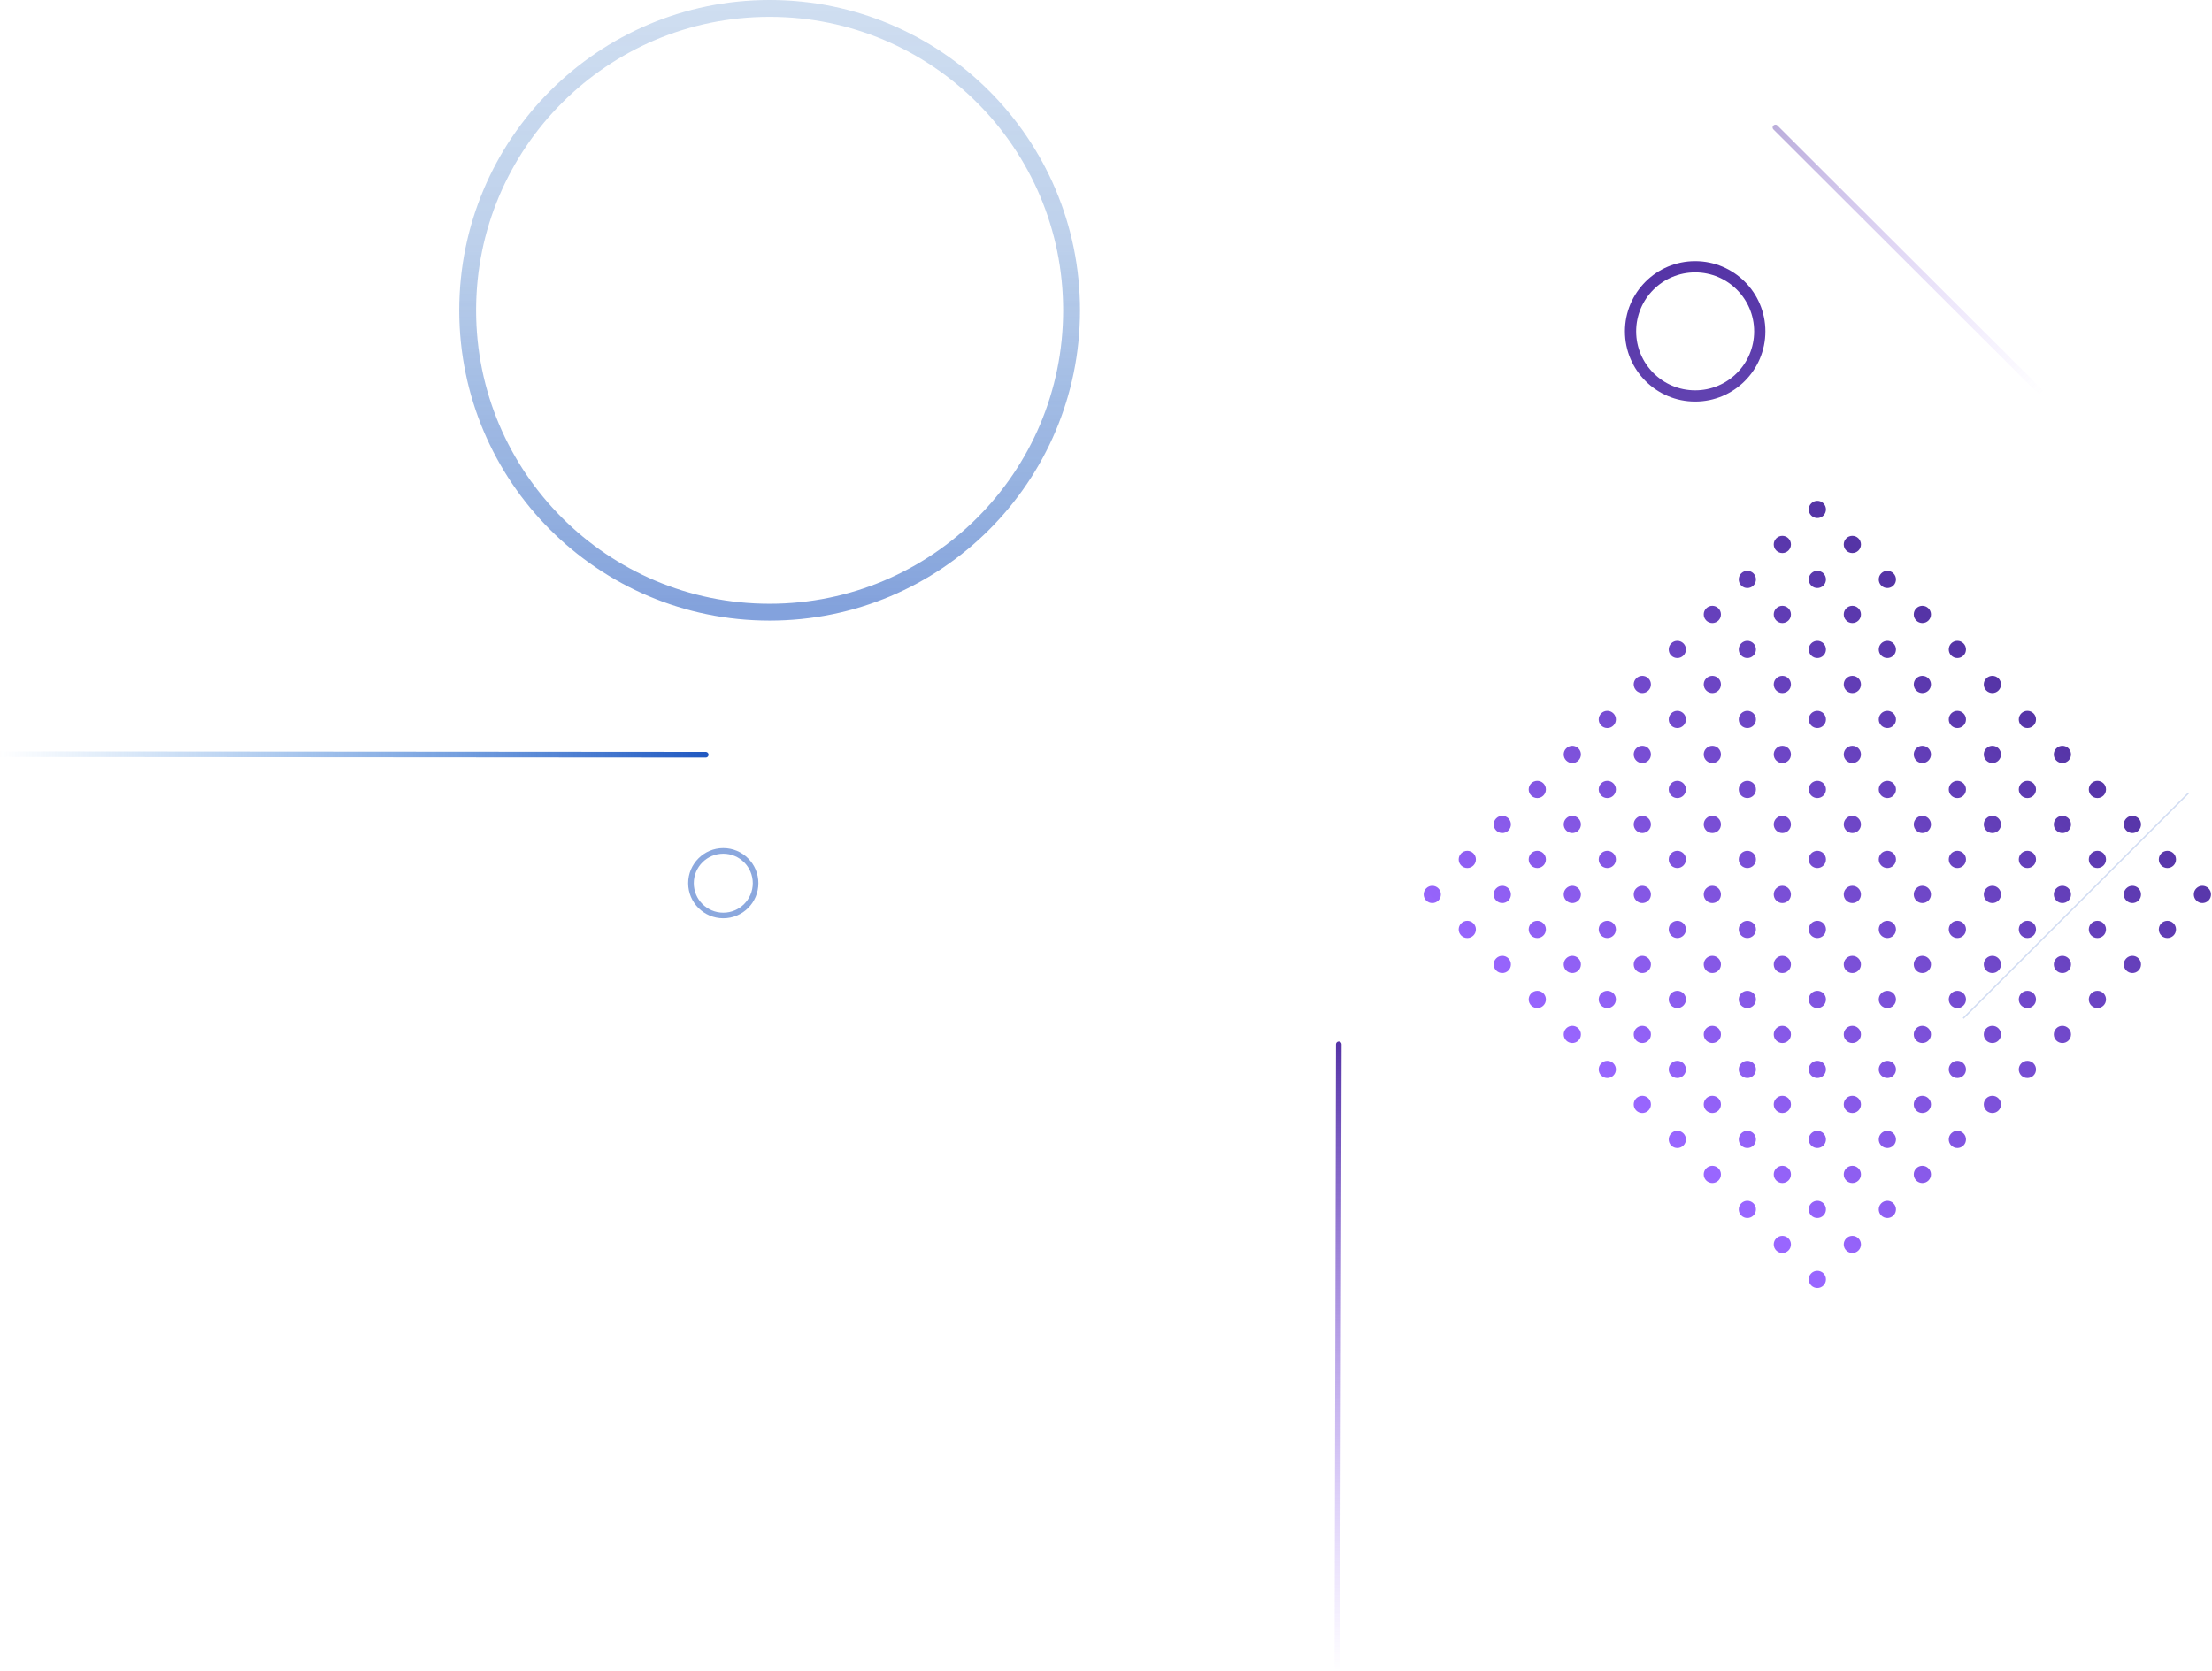
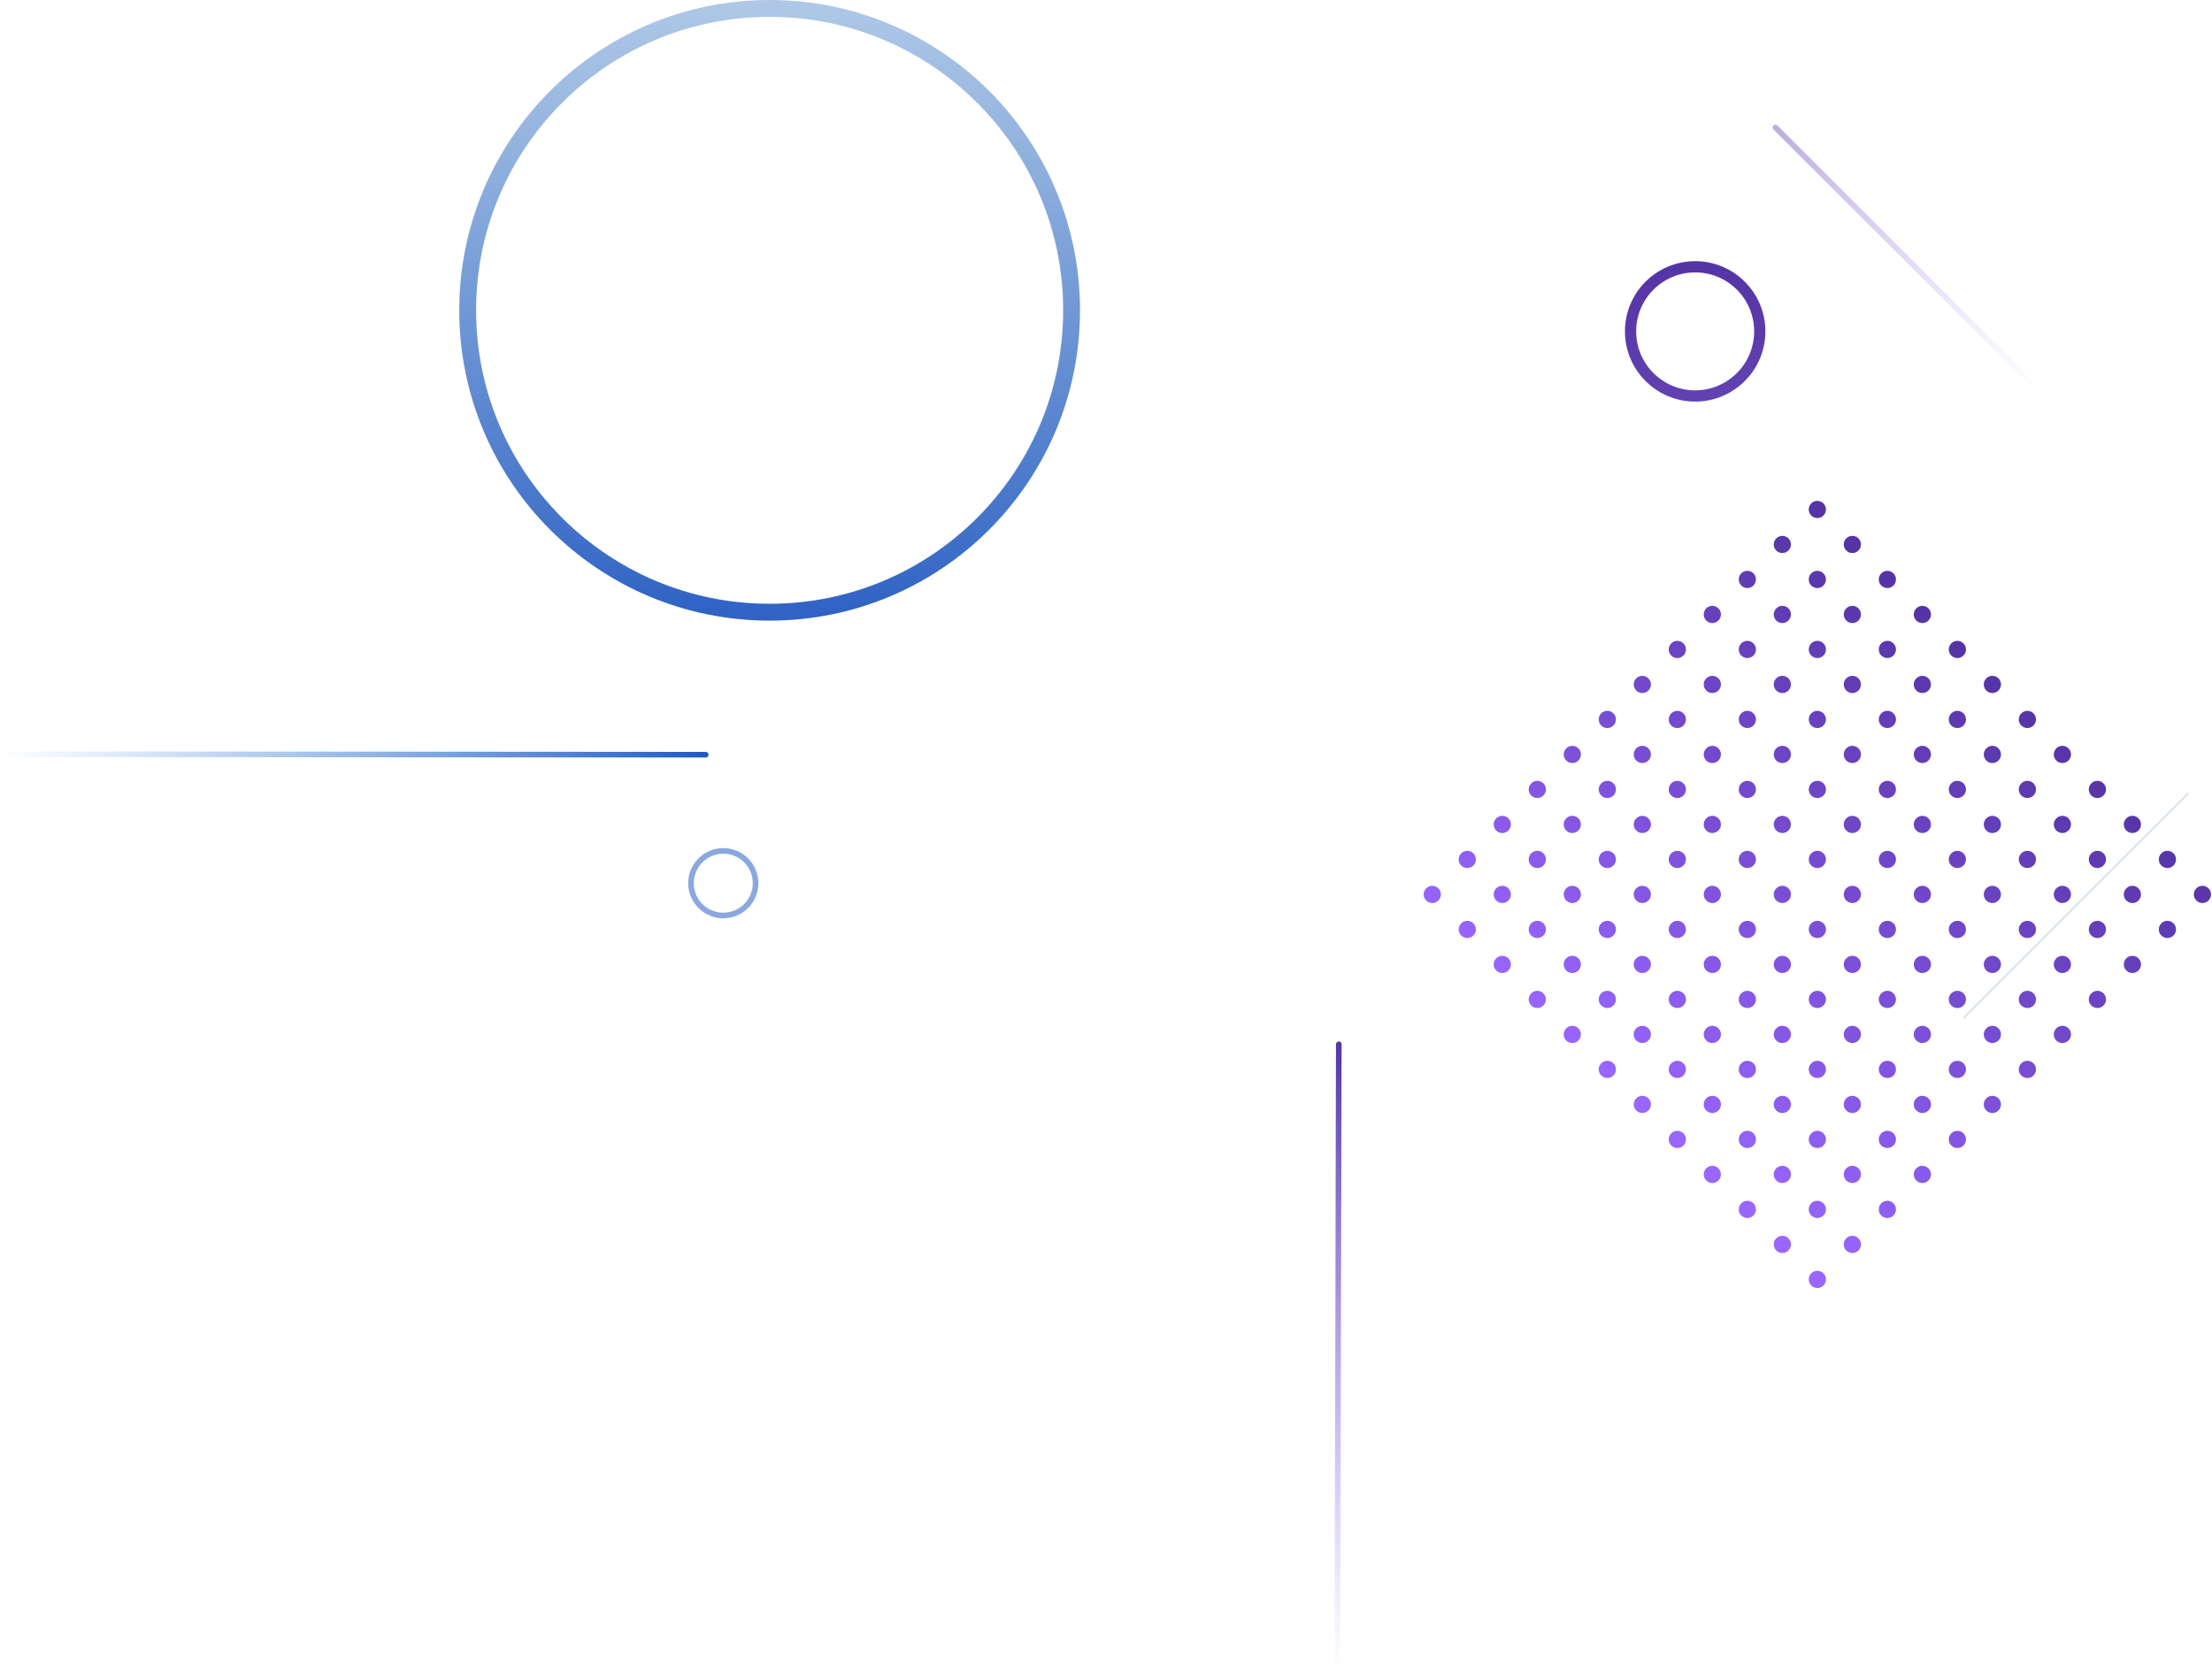
<svg xmlns="http://www.w3.org/2000/svg" width="1575" height="1190" viewBox="0 0 1575 1190">
  <defs>
    <linearGradient id="nbb-bg-d-dark-a" x1="50%" x2="41.962%" y1="100%" y2="0%">
      <stop offset="0%" stop-color="#96F" />
      <stop offset="100%" stop-color="#5534A6" />
    </linearGradient>
    <linearGradient id="nbb-bg-d-dark-b" x1="50.008%" x2="50.007%" y1="0%" y2="100%">
      <stop offset="0%" stop-color="#2A6CBE" stop-opacity=".381" />
-       <stop offset="38.688%" stop-color="#2062BC" stop-opacity=".496" />
-       <stop offset="66.583%" stop-color="#1C5ABD" stop-opacity=".7" />
-       <stop offset="85.354%" stop-color="#1956BC" stop-opacity=".8" />
      <stop offset="100%" stop-color="#1851BE" stop-opacity=".9" />
    </linearGradient>
    <linearGradient id="nbb-bg-d-dark-c" x1="50%" x2="41.962%" y1="100%" y2="0%">
      <stop offset="0%" stop-color="#6142B0" />
      <stop offset="100%" stop-color="#5534A6" />
    </linearGradient>
    <linearGradient id="nbb-bg-d-dark-d" x1="50%" x2="50%" y1="100%" y2="0%">
      <stop offset="0%" stop-color="#96F" stop-opacity="0" />
      <stop offset="100%" stop-color="#5534A6" />
    </linearGradient>
    <linearGradient id="nbb-bg-d-dark-e" x1="50%" x2="50%" y1="100%" y2="0%">
      <stop offset="0%" stop-color="#96F" stop-opacity="0" />
      <stop offset="100%" stop-color="#5534A6" />
    </linearGradient>
    <linearGradient id="nbb-bg-d-dark-f" x1="4.846%" x2="103.193%" y1="0%" y2="0%">
      <stop offset="0%" stop-color="#3589E0" stop-opacity="0" />
      <stop offset="100%" stop-color="#1851BE" />
    </linearGradient>
  </defs>
  <g fill="none" fill-rule="evenodd" transform="translate(-27)">
    <path fill="url(#nbb-bg-d-dark-a)" d="M217.625,387.739 C221.01,387.739 223.755,390.484 223.755,393.87 C223.755,397.255 221.01,400 217.625,400 C214.239,400 211.494,397.255 211.494,393.87 C211.494,390.484 214.239,387.739 217.625,387.739 Z M252.874,387.739 C256.259,387.739 259.004,390.484 259.004,393.87 C259.004,397.255 256.259,400 252.874,400 C249.488,400 246.743,397.255 246.743,393.87 C246.743,390.484 249.488,387.739 252.874,387.739 Z M288.123,387.739 C291.508,387.739 294.253,390.484 294.253,393.87 C294.253,397.255 291.508,400 288.123,400 C284.737,400 281.992,397.255 281.992,393.87 C281.992,390.484 284.737,387.739 288.123,387.739 Z M323.372,387.739 C326.757,387.739 329.502,390.484 329.502,393.87 C329.502,397.255 326.757,400 323.372,400 C319.986,400 317.241,397.255 317.241,393.87 C317.241,390.484 319.986,387.739 323.372,387.739 Z M358.621,387.739 C362.006,387.739 364.751,390.484 364.751,393.87 C364.751,397.255 362.006,400 358.621,400 C355.235,400 352.49,397.255 352.49,393.87 C352.49,390.484 355.235,387.739 358.621,387.739 Z M393.87,387.739 C397.255,387.739 400,390.484 400,393.87 C400,397.255 397.255,400 393.87,400 C390.484,400 387.739,397.255 387.739,393.87 C387.739,390.484 390.484,387.739 393.87,387.739 Z M6.13,387.739 C9.516,387.739 12.261,390.484 12.261,393.87 C12.261,397.255 9.516,400 6.13,400 C2.745,400 -1.28785871e-13,397.255 -1.28785871e-13,393.87 C-1.28785871e-13,390.484 2.745,387.739 6.13,387.739 Z M41.379,387.739 C44.765,387.739 47.51,390.484 47.51,393.87 C47.51,397.255 44.765,400 41.379,400 C37.994,400 35.249,397.255 35.249,393.87 C35.249,390.484 37.994,387.739 41.379,387.739 Z M76.628,387.739 C80.014,387.739 82.759,390.484 82.759,393.87 C82.759,397.255 80.014,400 76.628,400 C73.243,400 70.498,397.255 70.498,393.87 C70.498,390.484 73.243,387.739 76.628,387.739 Z M111.877,387.739 C115.263,387.739 118.008,390.484 118.008,393.87 C118.008,397.255 115.263,400 111.877,400 C108.492,400 105.747,397.255 105.747,393.87 C105.747,390.484 108.492,387.739 111.877,387.739 Z M147.126,387.739 C150.512,387.739 153.257,390.484 153.257,393.87 C153.257,397.255 150.512,400 147.126,400 C143.741,400 140.996,397.255 140.996,393.87 C140.996,390.484 143.741,387.739 147.126,387.739 Z M182.375,387.739 C185.761,387.739 188.506,390.484 188.506,393.87 C188.506,397.255 185.761,400 182.375,400 C178.99,400 176.245,397.255 176.245,393.87 C176.245,390.484 178.99,387.739 182.375,387.739 Z M6.13,352.49 C9.516,352.49 12.261,355.235 12.261,358.621 C12.261,362.006 9.516,364.751 6.13,364.751 C2.745,364.751 -1.28785871e-13,362.006 -1.28785871e-13,358.621 C-1.28785871e-13,355.235 2.745,352.49 6.13,352.49 Z M41.379,352.49 C44.765,352.49 47.51,355.235 47.51,358.621 C47.51,362.006 44.765,364.751 41.379,364.751 C37.994,364.751 35.249,362.006 35.249,358.621 C35.249,355.235 37.994,352.49 41.379,352.49 Z M76.628,352.49 C80.014,352.49 82.759,355.235 82.759,358.621 C82.759,362.006 80.014,364.751 76.628,364.751 C73.243,364.751 70.498,362.006 70.498,358.621 C70.498,355.235 73.243,352.49 76.628,352.49 Z M323.372,352.49 C326.757,352.49 329.502,355.235 329.502,358.621 C329.502,362.006 326.757,364.751 323.372,364.751 C319.986,364.751 317.241,362.006 317.241,358.621 C317.241,355.235 319.986,352.49 323.372,352.49 Z M358.621,352.49 C362.006,352.49 364.751,355.235 364.751,358.621 C364.751,362.006 362.006,364.751 358.621,364.751 C355.235,364.751 352.49,362.006 352.49,358.621 C352.49,355.235 355.235,352.49 358.621,352.49 Z M393.87,352.49 C397.255,352.49 400,355.235 400,358.621 C400,362.006 397.255,364.751 393.87,364.751 C390.484,364.751 387.739,362.006 387.739,358.621 C387.739,355.235 390.484,352.49 393.87,352.49 Z M111.877,352.49 C115.263,352.49 118.008,355.235 118.008,358.621 C118.008,362.006 115.263,364.751 111.877,364.751 C108.492,364.751 105.747,362.006 105.747,358.621 C105.747,355.235 108.492,352.49 111.877,352.49 Z M147.126,352.49 C150.512,352.49 153.257,355.235 153.257,358.621 C153.257,362.006 150.512,364.751 147.126,364.751 C143.741,364.751 140.996,362.006 140.996,358.621 C140.996,355.235 143.741,352.49 147.126,352.49 Z M182.375,352.49 C185.761,352.49 188.506,355.235 188.506,358.621 C188.506,362.006 185.761,364.751 182.375,364.751 C178.99,364.751 176.245,362.006 176.245,358.621 C176.245,355.235 178.99,352.49 182.375,352.49 Z M217.625,352.49 C221.01,352.49 223.755,355.235 223.755,358.621 C223.755,362.006 221.01,364.751 217.625,364.751 C214.239,364.751 211.494,362.006 211.494,358.621 C211.494,355.235 214.239,352.49 217.625,352.49 Z M252.874,352.49 C256.259,352.49 259.004,355.235 259.004,358.621 C259.004,362.006 256.259,364.751 252.874,364.751 C249.488,364.751 246.743,362.006 246.743,358.621 C246.743,355.235 249.488,352.49 252.874,352.49 Z M288.123,352.49 C291.508,352.49 294.253,355.235 294.253,358.621 C294.253,362.006 291.508,364.751 288.123,364.751 C284.737,364.751 281.992,362.006 281.992,358.621 C281.992,355.235 284.737,352.49 288.123,352.49 Z M323.372,317.241 C326.757,317.241 329.502,319.986 329.502,323.372 C329.502,326.757 326.757,329.502 323.372,329.502 C319.986,329.502 317.241,326.757 317.241,323.372 C317.241,319.986 319.986,317.241 323.372,317.241 Z M252.874,317.241 C256.259,317.241 259.004,319.986 259.004,323.372 C259.004,326.757 256.259,329.502 252.874,329.502 C249.488,329.502 246.743,326.757 246.743,323.372 C246.743,319.986 249.488,317.241 252.874,317.241 Z M358.621,317.241 C362.006,317.241 364.751,319.986 364.751,323.372 C364.751,326.757 362.006,329.502 358.621,329.502 C355.235,329.502 352.49,326.757 352.49,323.372 C352.49,319.986 355.235,317.241 358.621,317.241 Z M111.877,317.241 C115.263,317.241 118.008,319.986 118.008,323.372 C118.008,326.757 115.263,329.502 111.877,329.502 C108.492,329.502 105.747,326.757 105.747,323.372 C105.747,319.986 108.492,317.241 111.877,317.241 Z M6.13,317.241 C9.516,317.241 12.261,319.986 12.261,323.372 C12.261,326.757 9.516,329.502 6.13,329.502 C2.745,329.502 -1.28785871e-13,326.757 -1.28785871e-13,323.372 C-1.28785871e-13,319.986 2.745,317.241 6.13,317.241 Z M147.126,317.241 C150.512,317.241 153.257,319.986 153.257,323.372 C153.257,326.757 150.512,329.502 147.126,329.502 C143.741,329.502 140.996,326.757 140.996,323.372 C140.996,319.986 143.741,317.241 147.126,317.241 Z M288.123,317.241 C291.508,317.241 294.253,319.986 294.253,323.372 C294.253,326.757 291.508,329.502 288.123,329.502 C284.737,329.502 281.992,326.757 281.992,323.372 C281.992,319.986 284.737,317.241 288.123,317.241 Z M41.379,317.241 C44.765,317.241 47.51,319.986 47.51,323.372 C47.51,326.757 44.765,329.502 41.379,329.502 C37.994,329.502 35.249,326.757 35.249,323.372 C35.249,319.986 37.994,317.241 41.379,317.241 Z M182.375,317.241 C185.761,317.241 188.506,319.986 188.506,323.372 C188.506,326.757 185.761,329.502 182.375,329.502 C178.99,329.502 176.245,326.757 176.245,323.372 C176.245,319.986 178.99,317.241 182.375,317.241 Z M217.625,317.241 C221.01,317.241 223.755,319.986 223.755,323.372 C223.755,326.757 221.01,329.502 217.625,329.502 C214.239,329.502 211.494,326.757 211.494,323.372 C211.494,319.986 214.239,317.241 217.625,317.241 Z M393.87,317.241 C397.255,317.241 400,319.986 400,323.372 C400,326.757 397.255,329.502 393.87,329.502 C390.484,329.502 387.739,326.757 387.739,323.372 C387.739,319.986 390.484,317.241 393.87,317.241 Z M76.628,317.241 C80.014,317.241 82.759,319.986 82.759,323.372 C82.759,326.757 80.014,329.502 76.628,329.502 C73.243,329.502 70.498,326.757 70.498,323.372 C70.498,319.986 73.243,317.241 76.628,317.241 Z M41.379,281.992 C44.765,281.992 47.51,284.737 47.51,288.123 C47.51,291.508 44.765,294.253 41.379,294.253 C37.994,294.253 35.249,291.508 35.249,288.123 C35.249,284.737 37.994,281.992 41.379,281.992 Z M111.877,281.992 C115.263,281.992 118.008,284.737 118.008,288.123 C118.008,291.508 115.263,294.253 111.877,294.253 C108.492,294.253 105.747,291.508 105.747,288.123 C105.747,284.737 108.492,281.992 111.877,281.992 Z M182.375,281.992 C185.761,281.992 188.506,284.737 188.506,288.123 C188.506,291.508 185.761,294.253 182.375,294.253 C178.99,294.253 176.245,291.508 176.245,288.123 C176.245,284.737 178.99,281.992 182.375,281.992 Z M323.372,281.992 C326.757,281.992 329.502,284.737 329.502,288.123 C329.502,291.508 326.757,294.253 323.372,294.253 C319.986,294.253 317.241,291.508 317.241,288.123 C317.241,284.737 319.986,281.992 323.372,281.992 Z M217.625,281.992 C221.01,281.992 223.755,284.737 223.755,288.123 C223.755,291.508 221.01,294.253 217.625,294.253 C214.239,294.253 211.494,291.508 211.494,288.123 C211.494,284.737 214.239,281.992 217.625,281.992 Z M288.123,281.992 C291.508,281.992 294.253,284.737 294.253,288.123 C294.253,291.508 291.508,294.253 288.123,294.253 C284.737,294.253 281.992,291.508 281.992,288.123 C281.992,284.737 284.737,281.992 288.123,281.992 Z M6.13,281.992 C9.516,281.992 12.261,284.737 12.261,288.123 C12.261,291.508 9.516,294.253 6.13,294.253 C2.745,294.253 -1.28785871e-13,291.508 -1.28785871e-13,288.123 C-1.28785871e-13,284.737 2.745,281.992 6.13,281.992 Z M76.628,281.992 C80.014,281.992 82.759,284.737 82.759,288.123 C82.759,291.508 80.014,294.253 76.628,294.253 C73.243,294.253 70.498,291.508 70.498,288.123 C70.498,284.737 73.243,281.992 76.628,281.992 Z M393.87,281.992 C397.255,281.992 400,284.737 400,288.123 C400,291.508 397.255,294.253 393.87,294.253 C390.484,294.253 387.739,291.508 387.739,288.123 C387.739,284.737 390.484,281.992 393.87,281.992 Z M252.874,281.992 C256.259,281.992 259.004,284.737 259.004,288.123 C259.004,291.508 256.259,294.253 252.874,294.253 C249.488,294.253 246.743,291.508 246.743,288.123 C246.743,284.737 249.488,281.992 252.874,281.992 Z M147.126,281.992 C150.512,281.992 153.257,284.737 153.257,288.123 C153.257,291.508 150.512,294.253 147.126,294.253 C143.741,294.253 140.996,291.508 140.996,288.123 C140.996,284.737 143.741,281.992 147.126,281.992 Z M358.621,281.992 C362.006,281.992 364.751,284.737 364.751,288.123 C364.751,291.508 362.006,294.253 358.621,294.253 C355.235,294.253 352.49,291.508 352.49,288.123 C352.49,284.737 355.235,281.992 358.621,281.992 Z M393.87,246.743 C397.255,246.743 400,249.488 400,252.874 C400,256.259 397.255,259.004 393.87,259.004 C390.484,259.004 387.739,256.259 387.739,252.874 C387.739,249.488 390.484,246.743 393.87,246.743 Z M288.123,246.743 C291.508,246.743 294.253,249.488 294.253,252.874 C294.253,256.259 291.508,259.004 288.123,259.004 C284.737,259.004 281.992,256.259 281.992,252.874 C281.992,249.488 284.737,246.743 288.123,246.743 Z M111.877,246.743 C115.263,246.743 118.008,249.488 118.008,252.874 C118.008,256.259 115.263,259.004 111.877,259.004 C108.492,259.004 105.747,256.259 105.747,252.874 C105.747,249.488 108.492,246.743 111.877,246.743 Z M358.621,246.743 C362.006,246.743 364.751,249.488 364.751,252.874 C364.751,256.259 362.006,259.004 358.621,259.004 C355.235,259.004 352.49,256.259 352.49,252.874 C352.49,249.488 355.235,246.743 358.621,246.743 Z M252.874,246.743 C256.259,246.743 259.004,249.488 259.004,252.874 C259.004,256.259 256.259,259.004 252.874,259.004 C249.488,259.004 246.743,256.259 246.743,252.874 C246.743,249.488 249.488,246.743 252.874,246.743 Z M41.379,246.743 C44.765,246.743 47.51,249.488 47.51,252.874 C47.51,256.259 44.765,259.004 41.379,259.004 C37.994,259.004 35.249,256.259 35.249,252.874 C35.249,249.488 37.994,246.743 41.379,246.743 Z M6.13,246.743 C9.516,246.743 12.261,249.488 12.261,252.874 C12.261,256.259 9.516,259.004 6.13,259.004 C2.745,259.004 -1.28785871e-13,256.259 -1.28785871e-13,252.874 C-1.28785871e-13,249.488 2.745,246.743 6.13,246.743 Z M323.372,246.743 C326.757,246.743 329.502,249.488 329.502,252.874 C329.502,256.259 326.757,259.004 323.372,259.004 C319.986,259.004 317.241,256.259 317.241,252.874 C317.241,249.488 319.986,246.743 323.372,246.743 Z M217.625,246.743 C221.01,246.743 223.755,249.488 223.755,252.874 C223.755,256.259 221.01,259.004 217.625,259.004 C214.239,259.004 211.494,256.259 211.494,252.874 C211.494,249.488 214.239,246.743 217.625,246.743 Z M147.126,246.743 C150.512,246.743 153.257,249.488 153.257,252.874 C153.257,256.259 150.512,259.004 147.126,259.004 C143.741,259.004 140.996,256.259 140.996,252.874 C140.996,249.488 143.741,246.743 147.126,246.743 Z M182.375,246.743 C185.761,246.743 188.506,249.488 188.506,252.874 C188.506,256.259 185.761,259.004 182.375,259.004 C178.99,259.004 176.245,256.259 176.245,252.874 C176.245,249.488 178.99,246.743 182.375,246.743 Z M76.628,246.743 C80.014,246.743 82.759,249.488 82.759,252.874 C82.759,256.259 80.014,259.004 76.628,259.004 C73.243,259.004 70.498,256.259 70.498,252.874 C70.498,249.488 73.243,246.743 76.628,246.743 Z M6.13,211.494 C9.516,211.494 12.261,214.239 12.261,217.625 C12.261,221.01 9.516,223.755 6.13,223.755 C2.745,223.755 -1.28785871e-13,221.01 -1.28785871e-13,217.625 C-1.28785871e-13,214.239 2.745,211.494 6.13,211.494 Z M41.379,211.494 C44.765,211.494 47.51,214.239 47.51,217.625 C47.51,221.01 44.765,223.755 41.379,223.755 C37.994,223.755 35.249,221.01 35.249,217.625 C35.249,214.239 37.994,211.494 41.379,211.494 Z M76.628,211.494 C80.014,211.494 82.759,214.239 82.759,217.625 C82.759,221.01 80.014,223.755 76.628,223.755 C73.243,223.755 70.498,221.01 70.498,217.625 C70.498,214.239 73.243,211.494 76.628,211.494 Z M358.621,211.494 C362.006,211.494 364.751,214.239 364.751,217.625 C364.751,221.01 362.006,223.755 358.621,223.755 C355.235,223.755 352.49,221.01 352.49,217.625 C352.49,214.239 355.235,211.494 358.621,211.494 Z M393.87,211.494 C397.255,211.494 400,214.239 400,217.625 C400,221.01 397.255,223.755 393.87,223.755 C390.484,223.755 387.739,221.01 387.739,217.625 C387.739,214.239 390.484,211.494 393.87,211.494 Z M288.123,211.494 C291.508,211.494 294.253,214.239 294.253,217.625 C294.253,221.01 291.508,223.755 288.123,223.755 C284.737,223.755 281.992,221.01 281.992,217.625 C281.992,214.239 284.737,211.494 288.123,211.494 Z M323.372,211.494 C326.757,211.494 329.502,214.239 329.502,217.625 C329.502,221.01 326.757,223.755 323.372,223.755 C319.986,223.755 317.241,221.01 317.241,217.625 C317.241,214.239 319.986,211.494 323.372,211.494 Z M252.874,211.494 C256.259,211.494 259.004,214.239 259.004,217.625 C259.004,221.01 256.259,223.755 252.874,223.755 C249.488,223.755 246.743,221.01 246.743,217.625 C246.743,214.239 249.488,211.494 252.874,211.494 Z M147.126,211.494 C150.512,211.494 153.257,214.239 153.257,217.625 C153.257,221.01 150.512,223.755 147.126,223.755 C143.741,223.755 140.996,221.01 140.996,217.625 C140.996,214.239 143.741,211.494 147.126,211.494 Z M217.625,211.494 C221.01,211.494 223.755,214.239 223.755,217.625 C223.755,221.01 221.01,223.755 217.625,223.755 C214.239,223.755 211.494,221.01 211.494,217.625 C211.494,214.239 214.239,211.494 217.625,211.494 Z M111.877,211.494 C115.263,211.494 118.008,214.239 118.008,217.625 C118.008,221.01 115.263,223.755 111.877,223.755 C108.492,223.755 105.747,221.01 105.747,217.625 C105.747,214.239 108.492,211.494 111.877,211.494 Z M182.375,211.494 C185.761,211.494 188.506,214.239 188.506,217.625 C188.506,221.01 185.761,223.755 182.375,223.755 C178.99,223.755 176.245,221.01 176.245,217.625 C176.245,214.239 178.99,211.494 182.375,211.494 Z M217.625,176.245 C221.01,176.245 223.755,178.99 223.755,182.375 C223.755,185.761 221.01,188.506 217.625,188.506 C214.239,188.506 211.494,185.761 211.494,182.375 C211.494,178.99 214.239,176.245 217.625,176.245 Z M76.628,176.245 C80.014,176.245 82.759,178.99 82.759,182.375 C82.759,185.761 80.014,188.506 76.628,188.506 C73.243,188.506 70.498,185.761 70.498,182.375 C70.498,178.99 73.243,176.245 76.628,176.245 Z M182.375,176.245 C185.761,176.245 188.506,178.99 188.506,182.375 C188.506,185.761 185.761,188.506 182.375,188.506 C178.99,188.506 176.245,185.761 176.245,182.375 C176.245,178.99 178.99,176.245 182.375,176.245 Z M393.87,176.245 C397.255,176.245 400,178.99 400,182.375 C400,185.761 397.255,188.506 393.87,188.506 C390.484,188.506 387.739,185.761 387.739,182.375 C387.739,178.99 390.484,176.245 393.87,176.245 Z M41.379,176.245 C44.765,176.245 47.51,178.99 47.51,182.375 C47.51,185.761 44.765,188.506 41.379,188.506 C37.994,188.506 35.249,185.761 35.249,182.375 C35.249,178.99 37.994,176.245 41.379,176.245 Z M6.13,176.245 C9.516,176.245 12.261,178.99 12.261,182.375 C12.261,185.761 9.516,188.506 6.13,188.506 C2.745,188.506 -1.28785871e-13,185.761 -1.28785871e-13,182.375 C-1.28785871e-13,178.99 2.745,176.245 6.13,176.245 Z M111.877,176.245 C115.263,176.245 118.008,178.99 118.008,182.375 C118.008,185.761 115.263,188.506 111.877,188.506 C108.492,188.506 105.747,185.761 105.747,182.375 C105.747,178.99 108.492,176.245 111.877,176.245 Z M252.874,176.245 C256.259,176.245 259.004,178.99 259.004,182.375 C259.004,185.761 256.259,188.506 252.874,188.506 C249.488,188.506 246.743,185.761 246.743,182.375 C246.743,178.99 249.488,176.245 252.874,176.245 Z M147.126,176.245 C150.512,176.245 153.257,178.99 153.257,182.375 C153.257,185.761 150.512,188.506 147.126,188.506 C143.741,188.506 140.996,185.761 140.996,182.375 C140.996,178.99 143.741,176.245 147.126,176.245 Z M323.372,176.245 C326.757,176.245 329.502,178.99 329.502,182.375 C329.502,185.761 326.757,188.506 323.372,188.506 C319.986,188.506 317.241,185.761 317.241,182.375 C317.241,178.99 319.986,176.245 323.372,176.245 Z M358.621,176.245 C362.006,176.245 364.751,178.99 364.751,182.375 C364.751,185.761 362.006,188.506 358.621,188.506 C355.235,188.506 352.49,185.761 352.49,182.375 C352.49,178.99 355.235,176.245 358.621,176.245 Z M288.123,176.245 C291.508,176.245 294.253,178.99 294.253,182.375 C294.253,185.761 291.508,188.506 288.123,188.506 C284.737,188.506 281.992,185.761 281.992,182.375 C281.992,178.99 284.737,176.245 288.123,176.245 Z M147.126,140.996 C150.512,140.996 153.257,143.741 153.257,147.126 C153.257,150.512 150.512,153.257 147.126,153.257 C143.741,153.257 140.996,150.512 140.996,147.126 C140.996,143.741 143.741,140.996 147.126,140.996 Z M323.372,140.996 C326.757,140.996 329.502,143.741 329.502,147.126 C329.502,150.512 326.757,153.257 323.372,153.257 C319.986,153.257 317.241,150.512 317.241,147.126 C317.241,143.741 319.986,140.996 323.372,140.996 Z M358.621,140.996 C362.006,140.996 364.751,143.741 364.751,147.126 C364.751,150.512 362.006,153.257 358.621,153.257 C355.235,153.257 352.49,150.512 352.49,147.126 C352.49,143.741 355.235,140.996 358.621,140.996 Z M182.375,140.996 C185.761,140.996 188.506,143.741 188.506,147.126 C188.506,150.512 185.761,153.257 182.375,153.257 C178.99,153.257 176.245,150.512 176.245,147.126 C176.245,143.741 178.99,140.996 182.375,140.996 Z M6.13,140.996 C9.516,140.996 12.261,143.741 12.261,147.126 C12.261,150.512 9.516,153.257 6.13,153.257 C2.745,153.257 -1.28785871e-13,150.512 -1.28785871e-13,147.126 C-1.28785871e-13,143.741 2.745,140.996 6.13,140.996 Z M393.87,140.996 C397.255,140.996 400,143.741 400,147.126 C400,150.512 397.255,153.257 393.87,153.257 C390.484,153.257 387.739,150.512 387.739,147.126 C387.739,143.741 390.484,140.996 393.87,140.996 Z M111.877,140.996 C115.263,140.996 118.008,143.741 118.008,147.126 C118.008,150.512 115.263,153.257 111.877,153.257 C108.492,153.257 105.747,150.512 105.747,147.126 C105.747,143.741 108.492,140.996 111.877,140.996 Z M41.379,140.996 C44.765,140.996 47.51,143.741 47.51,147.126 C47.51,150.512 44.765,153.257 41.379,153.257 C37.994,153.257 35.249,150.512 35.249,147.126 C35.249,143.741 37.994,140.996 41.379,140.996 Z M288.123,140.996 C291.508,140.996 294.253,143.741 294.253,147.126 C294.253,150.512 291.508,153.257 288.123,153.257 C284.737,153.257 281.992,150.512 281.992,147.126 C281.992,143.741 284.737,140.996 288.123,140.996 Z M217.625,140.996 C221.01,140.996 223.755,143.741 223.755,147.126 C223.755,150.512 221.01,153.257 217.625,153.257 C214.239,153.257 211.494,150.512 211.494,147.126 C211.494,143.741 214.239,140.996 217.625,140.996 Z M76.628,140.996 C80.014,140.996 82.759,143.741 82.759,147.126 C82.759,150.512 80.014,153.257 76.628,153.257 C73.243,153.257 70.498,150.512 70.498,147.126 C70.498,143.741 73.243,140.996 76.628,140.996 Z M252.874,140.996 C256.259,140.996 259.004,143.741 259.004,147.126 C259.004,150.512 256.259,153.257 252.874,153.257 C249.488,153.257 246.743,150.512 246.743,147.126 C246.743,143.741 249.488,140.996 252.874,140.996 Z M217.625,105.747 C221.01,105.747 223.755,108.492 223.755,111.877 C223.755,115.263 221.01,118.008 217.625,118.008 C214.239,118.008 211.494,115.263 211.494,111.877 C211.494,108.492 214.239,105.747 217.625,105.747 Z M76.628,105.747 C80.014,105.747 82.759,108.492 82.759,111.877 C82.759,115.263 80.014,118.008 76.628,118.008 C73.243,118.008 70.498,115.263 70.498,111.877 C70.498,108.492 73.243,105.747 76.628,105.747 Z M147.126,105.747 C150.512,105.747 153.257,108.492 153.257,111.877 C153.257,115.263 150.512,118.008 147.126,118.008 C143.741,118.008 140.996,115.263 140.996,111.877 C140.996,108.492 143.741,105.747 147.126,105.747 Z M41.379,105.747 C44.765,105.747 47.51,108.492 47.51,111.877 C47.51,115.263 44.765,118.008 41.379,118.008 C37.994,118.008 35.249,115.263 35.249,111.877 C35.249,108.492 37.994,105.747 41.379,105.747 Z M182.375,105.747 C185.761,105.747 188.506,108.492 188.506,111.877 C188.506,115.263 185.761,118.008 182.375,118.008 C178.99,118.008 176.245,115.263 176.245,111.877 C176.245,108.492 178.99,105.747 182.375,105.747 Z M393.87,105.747 C397.255,105.747 400,108.492 400,111.877 C400,115.263 397.255,118.008 393.87,118.008 C390.484,118.008 387.739,115.263 387.739,111.877 C387.739,108.492 390.484,105.747 393.87,105.747 Z M358.621,105.747 C362.006,105.747 364.751,108.492 364.751,111.877 C364.751,115.263 362.006,118.008 358.621,118.008 C355.235,118.008 352.49,115.263 352.49,111.877 C352.49,108.492 355.235,105.747 358.621,105.747 Z M6.13,105.747 C9.516,105.747 12.261,108.492 12.261,111.877 C12.261,115.263 9.516,118.008 6.13,118.008 C2.745,118.008 -1.28785871e-13,115.263 -1.28785871e-13,111.877 C-1.28785871e-13,108.492 2.745,105.747 6.13,105.747 Z M288.123,105.747 C291.508,105.747 294.253,108.492 294.253,111.877 C294.253,115.263 291.508,118.008 288.123,118.008 C284.737,118.008 281.992,115.263 281.992,111.877 C281.992,108.492 284.737,105.747 288.123,105.747 Z M252.874,105.747 C256.259,105.747 259.004,108.492 259.004,111.877 C259.004,115.263 256.259,118.008 252.874,118.008 C249.488,118.008 246.743,115.263 246.743,111.877 C246.743,108.492 249.488,105.747 252.874,105.747 Z M111.877,105.747 C115.263,105.747 118.008,108.492 118.008,111.877 C118.008,115.263 115.263,118.008 111.877,118.008 C108.492,118.008 105.747,115.263 105.747,111.877 C105.747,108.492 108.492,105.747 111.877,105.747 Z M323.372,105.747 C326.757,105.747 329.502,108.492 329.502,111.877 C329.502,115.263 326.757,118.008 323.372,118.008 C319.986,118.008 317.241,115.263 317.241,111.877 C317.241,108.492 319.986,105.747 323.372,105.747 Z M147.126,70.498 C150.512,70.498 153.257,73.243 153.257,76.628 C153.257,80.014 150.512,82.759 147.126,82.759 C143.741,82.759 140.996,80.014 140.996,76.628 C140.996,73.243 143.741,70.498 147.126,70.498 Z M6.13,70.498 C9.516,70.498 12.261,73.243 12.261,76.628 C12.261,80.014 9.516,82.759 6.13,82.759 C2.745,82.759 -1.28785871e-13,80.014 -1.28785871e-13,76.628 C-1.28785871e-13,73.243 2.745,70.498 6.13,70.498 Z M393.87,70.498 C397.255,70.498 400,73.243 400,76.628 C400,80.014 397.255,82.759 393.87,82.759 C390.484,82.759 387.739,80.014 387.739,76.628 C387.739,73.243 390.484,70.498 393.87,70.498 Z M41.379,70.498 C44.765,70.498 47.51,73.243 47.51,76.628 C47.51,80.014 44.765,82.759 41.379,82.759 C37.994,82.759 35.249,80.014 35.249,76.628 C35.249,73.243 37.994,70.498 41.379,70.498 Z M76.628,70.498 C80.014,70.498 82.759,73.243 82.759,76.628 C82.759,80.014 80.014,82.759 76.628,82.759 C73.243,82.759 70.498,80.014 70.498,76.628 C70.498,73.243 73.243,70.498 76.628,70.498 Z M358.621,70.498 C362.006,70.498 364.751,73.243 364.751,76.628 C364.751,80.014 362.006,82.759 358.621,82.759 C355.235,82.759 352.49,80.014 352.49,76.628 C352.49,73.243 355.235,70.498 358.621,70.498 Z M252.874,70.498 C256.259,70.498 259.004,73.243 259.004,76.628 C259.004,80.014 256.259,82.759 252.874,82.759 C249.488,82.759 246.743,80.014 246.743,76.628 C246.743,73.243 249.488,70.498 252.874,70.498 Z M111.877,70.498 C115.263,70.498 118.008,73.243 118.008,76.628 C118.008,80.014 115.263,82.759 111.877,82.759 C108.492,82.759 105.747,80.014 105.747,76.628 C105.747,73.243 108.492,70.498 111.877,70.498 Z M182.375,70.498 C185.761,70.498 188.506,73.243 188.506,76.628 C188.506,80.014 185.761,82.759 182.375,82.759 C178.99,82.759 176.245,80.014 176.245,76.628 C176.245,73.243 178.99,70.498 182.375,70.498 Z M288.123,70.498 C291.508,70.498 294.253,73.243 294.253,76.628 C294.253,80.014 291.508,82.759 288.123,82.759 C284.737,82.759 281.992,80.014 281.992,76.628 C281.992,73.243 284.737,70.498 288.123,70.498 Z M323.372,70.498 C326.757,70.498 329.502,73.243 329.502,76.628 C329.502,80.014 326.757,82.759 323.372,82.759 C319.986,82.759 317.241,80.014 317.241,76.628 C317.241,73.243 319.986,70.498 323.372,70.498 Z M217.625,70.498 C221.01,70.498 223.755,73.243 223.755,76.628 C223.755,80.014 221.01,82.759 217.625,82.759 C214.239,82.759 211.494,80.014 211.494,76.628 C211.494,73.243 214.239,70.498 217.625,70.498 Z M41.379,35.249 C44.765,35.249 47.51,37.994 47.51,41.379 C47.51,44.765 44.765,47.51 41.379,47.51 C37.994,47.51 35.249,44.765 35.249,41.379 C35.249,37.994 37.994,35.249 41.379,35.249 Z M252.874,35.249 C256.259,35.249 259.004,37.994 259.004,41.379 C259.004,44.765 256.259,47.51 252.874,47.51 C249.488,47.51 246.743,44.765 246.743,41.379 C246.743,37.994 249.488,35.249 252.874,35.249 Z M393.87,35.249 C397.255,35.249 400,37.994 400,41.379 C400,44.765 397.255,47.51 393.87,47.51 C390.484,47.51 387.739,44.765 387.739,41.379 C387.739,37.994 390.484,35.249 393.87,35.249 Z M111.877,35.249 C115.263,35.249 118.008,37.994 118.008,41.379 C118.008,44.765 115.263,47.51 111.877,47.51 C108.492,47.51 105.747,44.765 105.747,41.379 C105.747,37.994 108.492,35.249 111.877,35.249 Z M358.621,35.249 C362.006,35.249 364.751,37.994 364.751,41.379 C364.751,44.765 362.006,47.51 358.621,47.51 C355.235,47.51 352.49,44.765 352.49,41.379 C352.49,37.994 355.235,35.249 358.621,35.249 Z M76.628,35.249 C80.014,35.249 82.759,37.994 82.759,41.379 C82.759,44.765 80.014,47.51 76.628,47.51 C73.243,47.51 70.498,44.765 70.498,41.379 C70.498,37.994 73.243,35.249 76.628,35.249 Z M288.123,35.249 C291.508,35.249 294.253,37.994 294.253,41.379 C294.253,44.765 291.508,47.51 288.123,47.51 C284.737,47.51 281.992,44.765 281.992,41.379 C281.992,37.994 284.737,35.249 288.123,35.249 Z M182.375,35.249 C185.761,35.249 188.506,37.994 188.506,41.379 C188.506,44.765 185.761,47.51 182.375,47.51 C178.99,47.51 176.245,44.765 176.245,41.379 C176.245,37.994 178.99,35.249 182.375,35.249 Z M147.126,35.249 C150.512,35.249 153.257,37.994 153.257,41.379 C153.257,44.765 150.512,47.51 147.126,47.51 C143.741,47.51 140.996,44.765 140.996,41.379 C140.996,37.994 143.741,35.249 147.126,35.249 Z M323.372,35.249 C326.757,35.249 329.502,37.994 329.502,41.379 C329.502,44.765 326.757,47.51 323.372,47.51 C319.986,47.51 317.241,44.765 317.241,41.379 C317.241,37.994 319.986,35.249 323.372,35.249 Z M6.13,35.249 C9.516,35.249 12.261,37.994 12.261,41.379 C12.261,44.765 9.516,47.51 6.13,47.51 C2.745,47.51 -1.28785871e-13,44.765 -1.28785871e-13,41.379 C-1.28785871e-13,37.994 2.745,35.249 6.13,35.249 Z M217.625,35.249 C221.01,35.249 223.755,37.994 223.755,41.379 C223.755,44.765 221.01,47.51 217.625,47.51 C214.239,47.51 211.494,44.765 211.494,41.379 C211.494,37.994 214.239,35.249 217.625,35.249 Z M6.13,3.2596148e-13 C9.516,3.2596148e-13 12.261,2.745 12.261,6.13 C12.261,9.516 9.516,12.261 6.13,12.261 C2.745,12.261 -1.28785871e-13,9.516 -1.28785871e-13,6.13 C-1.28785871e-13,2.745 2.745,3.2596148e-13 6.13,3.2596148e-13 Z M41.379,3.2596148e-13 C44.765,3.2596148e-13 47.51,2.745 47.51,6.13 C47.51,9.516 44.765,12.261 41.379,12.261 C37.994,12.261 35.249,9.516 35.249,6.13 C35.249,2.745 37.994,3.2596148e-13 41.379,3.2596148e-13 Z M76.628,3.2596148e-13 C80.014,3.2596148e-13 82.759,2.745 82.759,6.13 C82.759,9.516 80.014,12.261 76.628,12.261 C73.243,12.261 70.498,9.516 70.498,6.13 C70.498,2.745 73.243,3.2596148e-13 76.628,3.2596148e-13 Z M111.877,3.2596148e-13 C115.263,3.2596148e-13 118.008,2.745 118.008,6.13 C118.008,9.516 115.263,12.261 111.877,12.261 C108.492,12.261 105.747,9.516 105.747,6.13 C105.747,2.745 108.492,3.2596148e-13 111.877,3.2596148e-13 Z M147.126,3.2596148e-13 C150.512,3.2596148e-13 153.257,2.745 153.257,6.13 C153.257,9.516 150.512,12.261 147.126,12.261 C143.741,12.261 140.996,9.516 140.996,6.13 C140.996,2.745 143.741,3.2596148e-13 147.126,3.2596148e-13 Z M182.375,3.2596148e-13 C185.761,3.2596148e-13 188.506,2.745 188.506,6.13 C188.506,9.516 185.761,12.261 182.375,12.261 C178.99,12.261 176.245,9.516 176.245,6.13 C176.245,2.745 178.99,3.2596148e-13 182.375,3.2596148e-13 Z M217.625,3.2596148e-13 C221.01,3.2596148e-13 223.755,2.745 223.755,6.13 C223.755,9.516 221.01,12.261 217.625,12.261 C214.239,12.261 211.494,9.516 211.494,6.13 C211.494,2.745 214.239,3.2596148e-13 217.625,3.2596148e-13 Z M252.874,3.2596148e-13 C256.259,3.2596148e-13 259.004,2.745 259.004,6.13 C259.004,9.516 256.259,12.261 252.874,12.261 C249.488,12.261 246.743,9.516 246.743,6.13 C246.743,2.745 249.488,3.2596148e-13 252.874,3.2596148e-13 Z M288.123,3.2596148e-13 C291.508,3.2596148e-13 294.253,2.745 294.253,6.13 C294.253,9.516 291.508,12.261 288.123,12.261 C284.737,12.261 281.992,9.516 281.992,6.13 C281.992,2.745 284.737,3.2596148e-13 288.123,3.2596148e-13 Z M323.372,3.2596148e-13 C326.757,3.2596148e-13 329.502,2.745 329.502,6.13 C329.502,9.516 326.757,12.261 323.372,12.261 C319.986,12.261 317.241,9.516 317.241,6.13 C317.241,2.745 319.986,3.2596148e-13 323.372,3.2596148e-13 Z M358.621,3.2596148e-13 C362.006,3.2596148e-13 364.751,2.745 364.751,6.13 C364.751,9.516 362.006,12.261 358.621,12.261 C355.235,12.261 352.49,9.516 352.49,6.13 C352.49,2.745 355.235,3.2596148e-13 358.621,3.2596148e-13 Z M393.87,3.2596148e-13 C397.255,3.2596148e-13 400,2.745 400,6.13 C400,9.516 397.255,12.261 393.87,12.261 C390.484,12.261 387.739,9.516 387.739,6.13 C387.739,2.745 390.484,3.2596148e-13 393.87,3.2596148e-13 Z" transform="rotate(45 232.994 1771.667)" />
-     <circle cx="575" cy="221" r="215" stroke="url(#nbb-bg-d-dark-b)" stroke-width="12" opacity=".6" />
+     <circle cx="575" cy="221" r="215" stroke="url(#nbb-bg-d-dark-b)" stroke-width="12" />
    <circle cx="1234" cy="236" r="46" stroke="url(#nbb-bg-d-dark-c)" stroke-width="8" />
    <circle cx="542" cy="629" r="23" stroke="#1851BE" stroke-width="4" opacity=".503" />
    <path stroke="url(#nbb-bg-d-dark-d)" stroke-linecap="round" stroke-linejoin="round" stroke-width="4" d="M1386.5,51.5 L1386.75,321.25" opacity=".4" transform="rotate(-45 1386.25 186.25)" />
    <path stroke="#1851BE" stroke-linecap="square" d="M1501.887,532.046 L1507.911,757.888" opacity=".2" transform="rotate(-133.472 1505.012 644.921)" />
    <path stroke="url(#nbb-bg-d-dark-e)" stroke-linecap="round" stroke-linejoin="round" stroke-width="4" d="M980.25,743.75 L979.219,1190.249" />
    <path stroke="url(#nbb-bg-d-dark-f)" stroke-linecap="round" stroke-linejoin="round" stroke-width="4" d="M529.5,537.5 L0.875,537.125" />
  </g>
</svg>
